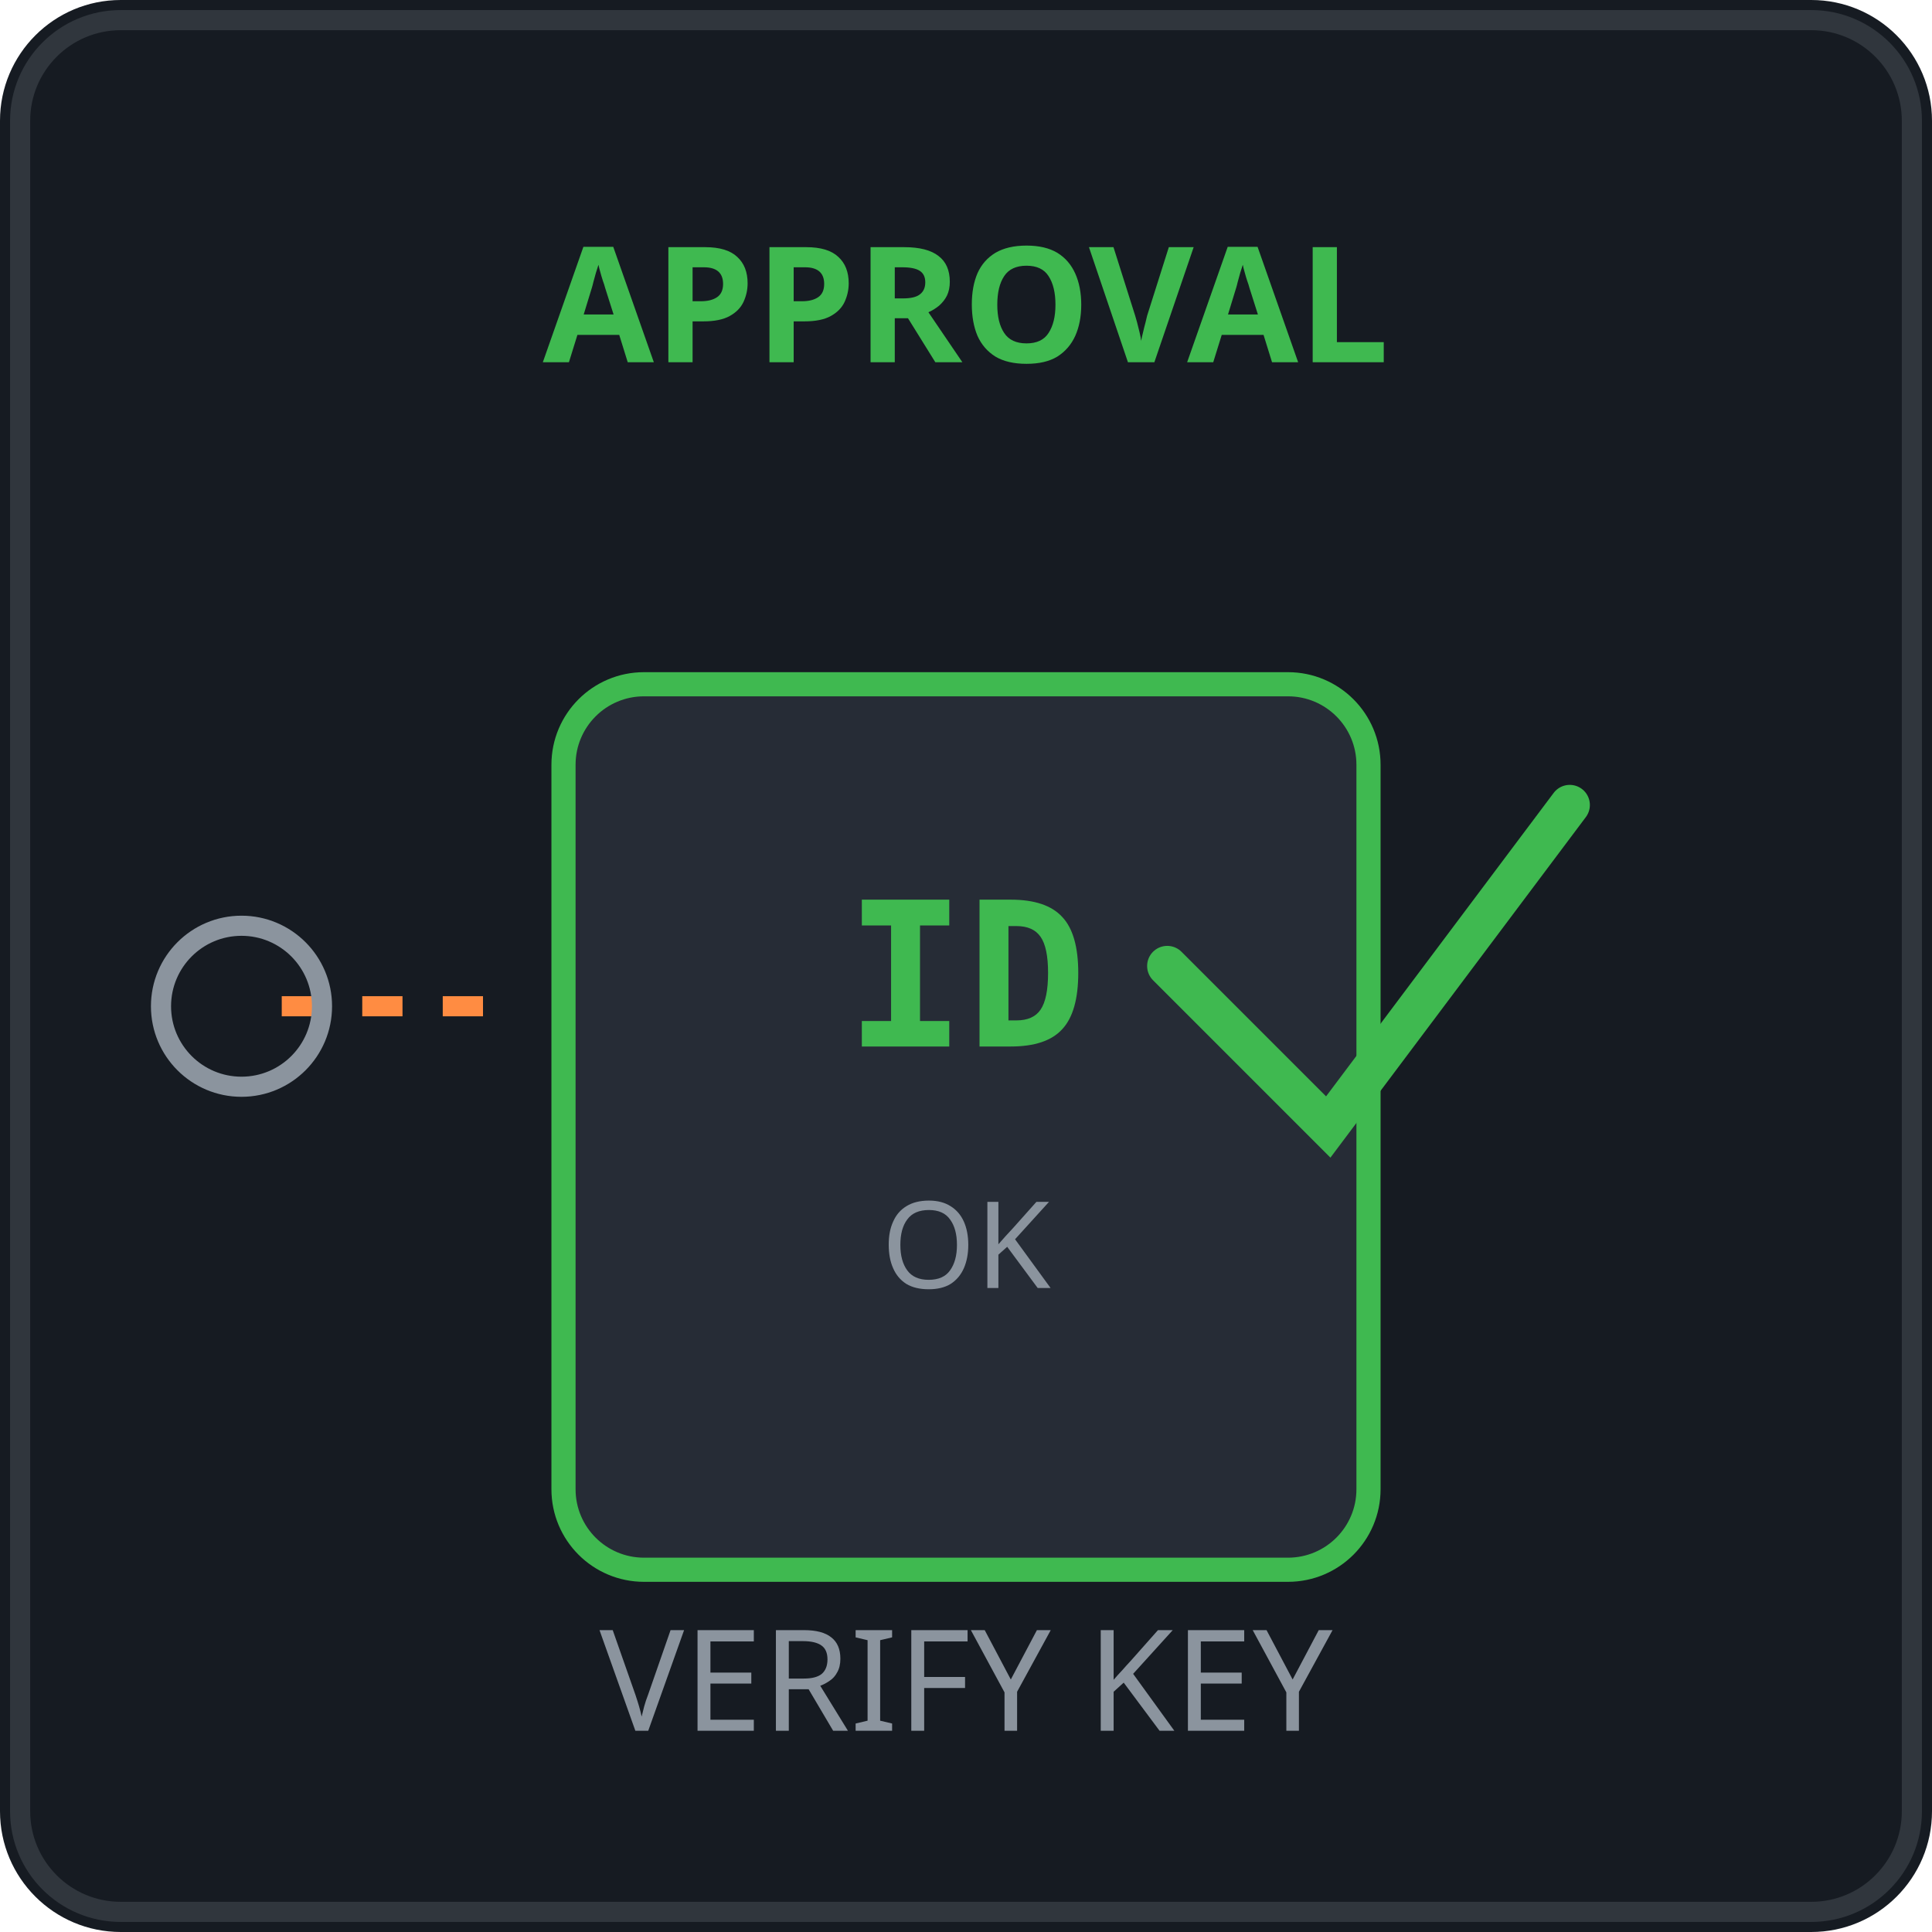
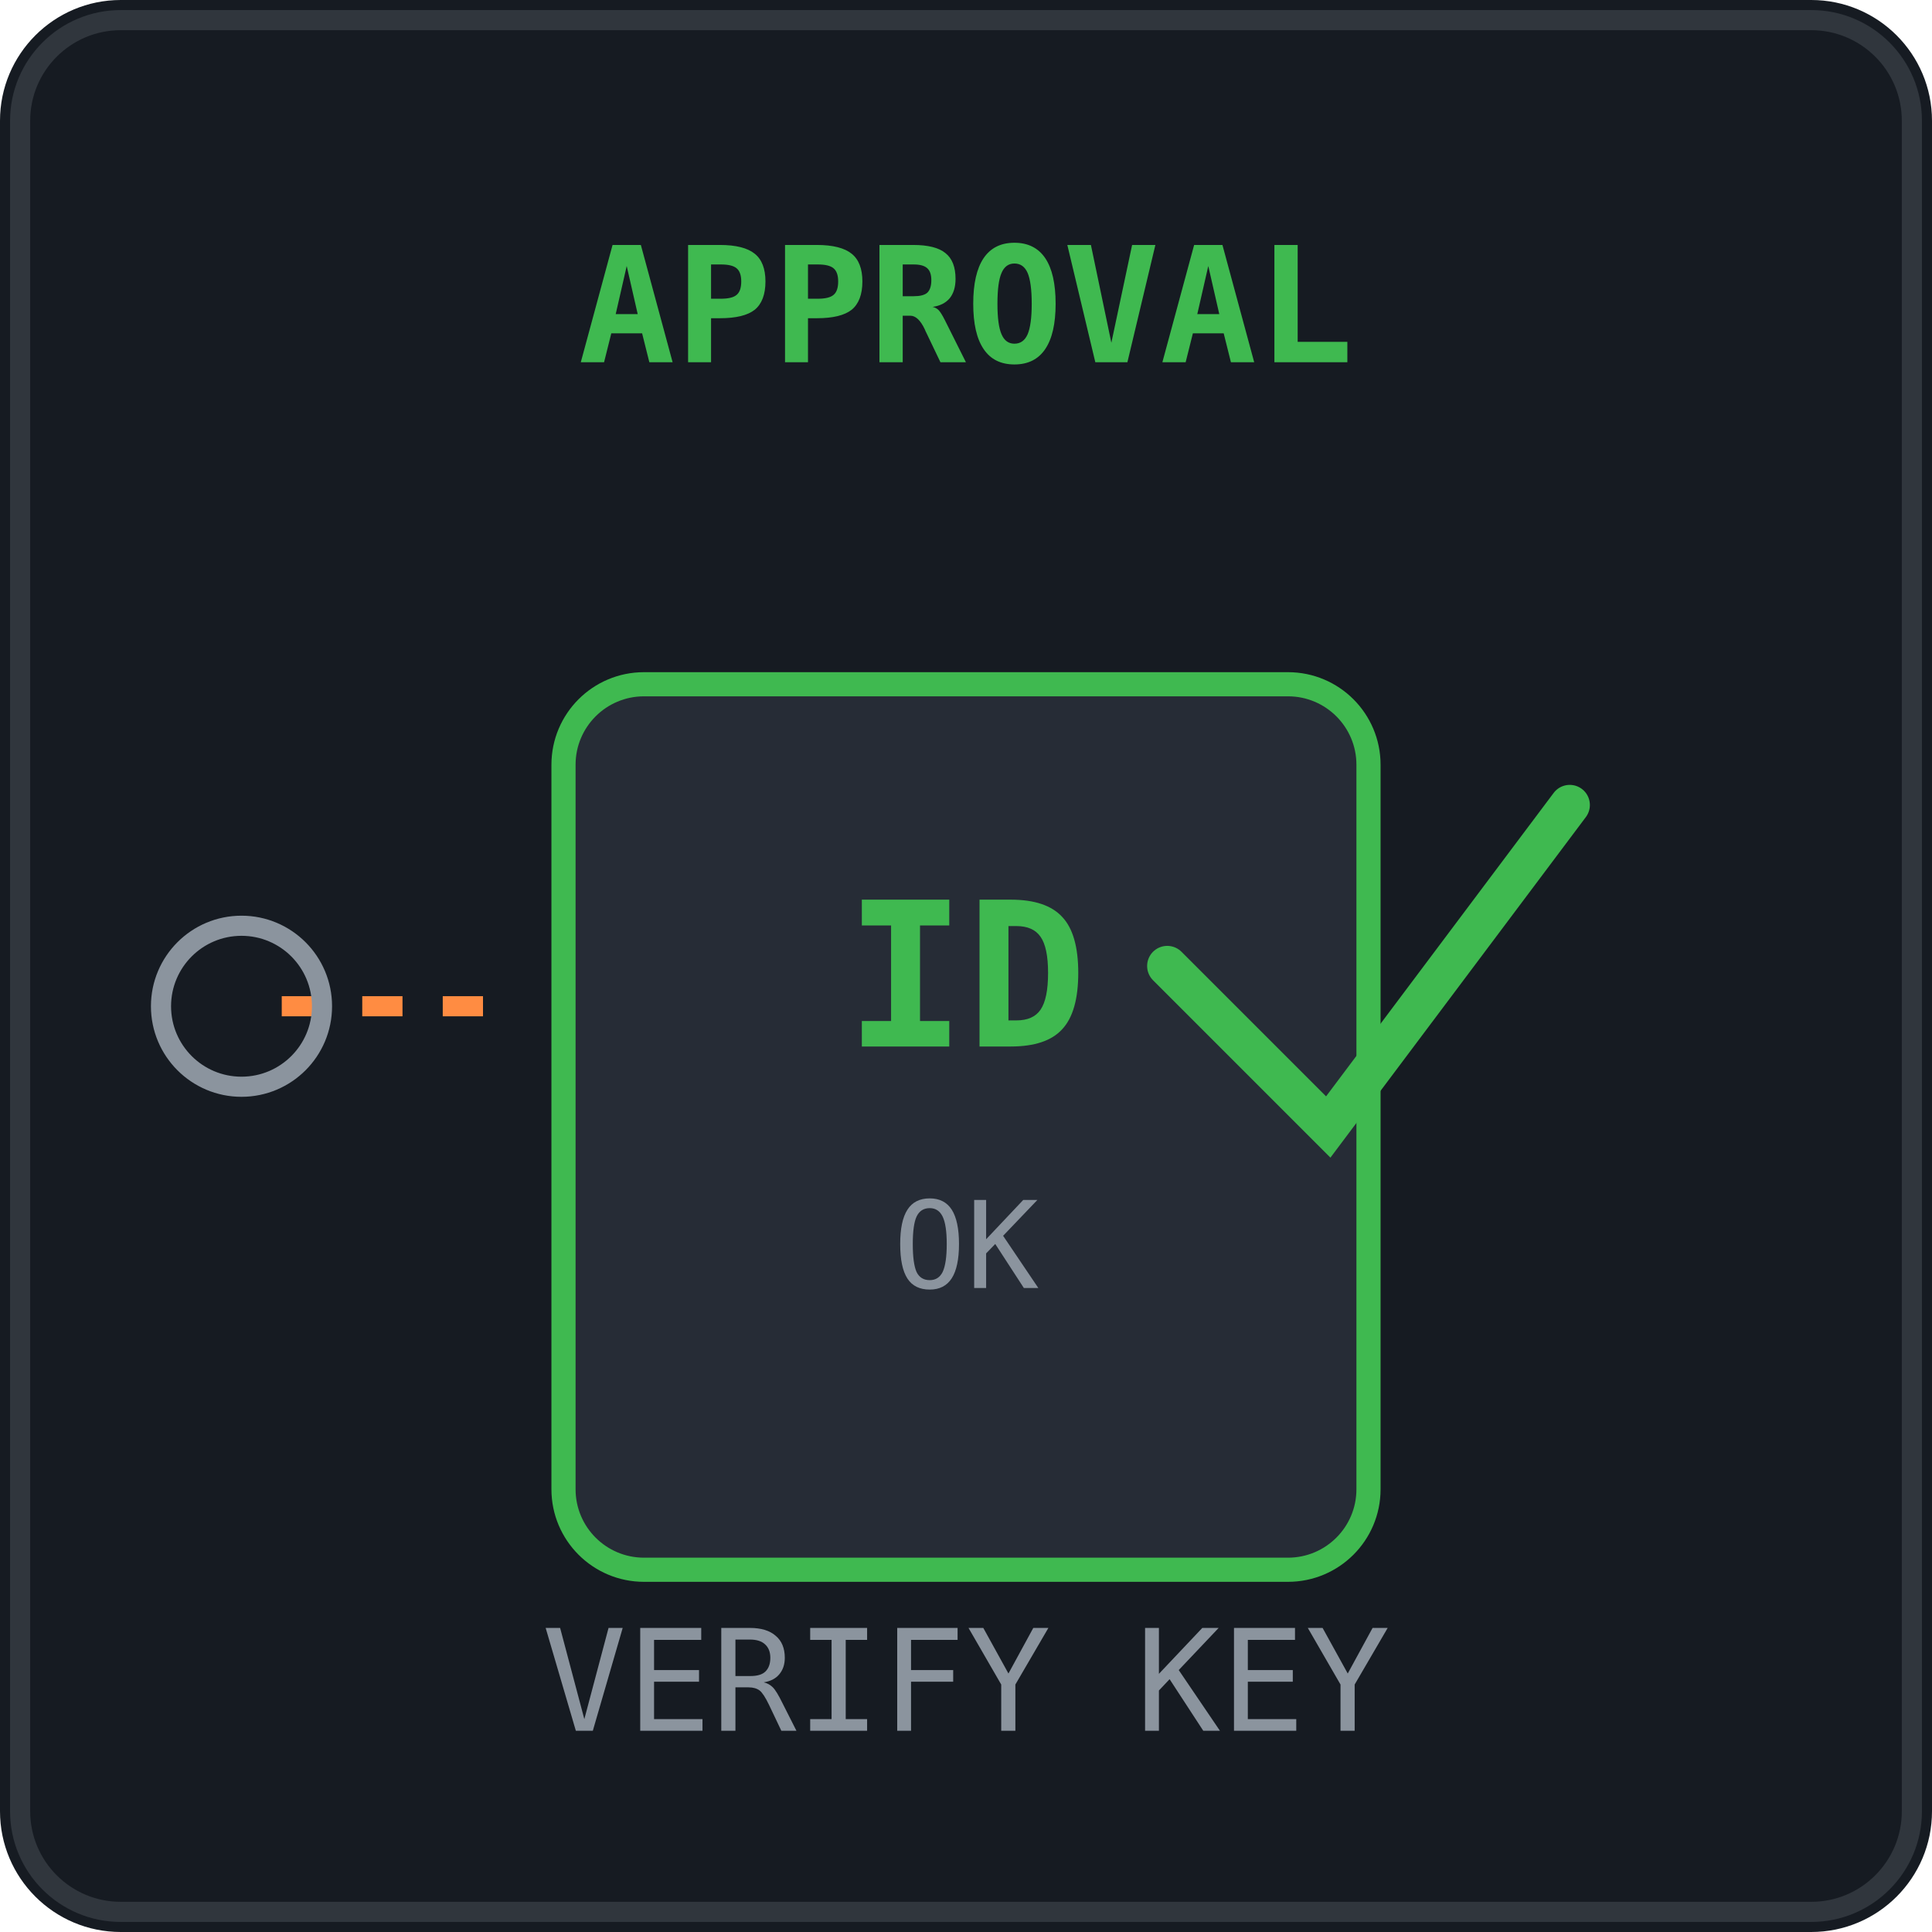
<svg xmlns="http://www.w3.org/2000/svg" viewBox="0 0 96 96" role="img" aria-labelledby="title">
  <rect width="96" height="96" fill="#161b22" rx="6" />
  <rect x="1" y="1" width="94" height="94" rx="5" fill="none" stroke="#30363d" />
  <rect x="28" y="34" width="40" height="44" rx="4" fill="#262c36" stroke="#3fb950" stroke-width="1.2" />
-   <text x="48" y="52" text-anchor="middle" fill="#3fb950" font-family="ui-monospace,monospace" font-size="10" font-weight="700">ID</text>
-   <text x="48" y="64" text-anchor="middle" fill="#8b949e" font-family="system-ui,sans-serif" font-size="6">OK</text>
+   <text x="48" y="52" text-anchor="middle" fill="#3fb950" font-family="ui-monospace,Cascadia Mono,Consolas,Segoe UI Mono,monospace" font-size="10" font-weight="700">ID</text>
+   <text x="48" y="64" text-anchor="middle" fill="#8b949e" font-family="ui-monospace,Cascadia Mono,Consolas,Segoe UI Mono,monospace" font-size="6">OK</text>
  <path d="M58 48 L66 56 L78 40" fill="none" stroke="#3fb950" stroke-width="2" stroke-linecap="round" />
  <path d="M14 50 L24 50" stroke="#ff8c42" stroke-width="1" stroke-dasharray="2 2" />
  <circle cx="12" cy="50" r="4" fill="none" stroke="#8b949e" stroke-width="1" />
-   <text x="48" y="18" text-anchor="middle" fill="#3fb950" font-family="system-ui,sans-serif" font-size="8" font-weight="600">APPROVAL</text>
-   <text x="48" y="86" text-anchor="middle" fill="#8b949e" font-family="system-ui,sans-serif" font-size="7">VERIFY KEY</text>
+   <text x="48" y="18" text-anchor="middle" fill="#3fb950" font-family="ui-monospace,Cascadia Mono,Consolas,Segoe UI Mono,monospace" font-size="8" font-weight="600">APPROVAL</text>
+   <text x="48" y="86" text-anchor="middle" fill="#8b949e" font-family="ui-monospace,Cascadia Mono,Consolas,Segoe UI Mono,monospace" font-size="7">VERIFY KEY</text>
</svg>
